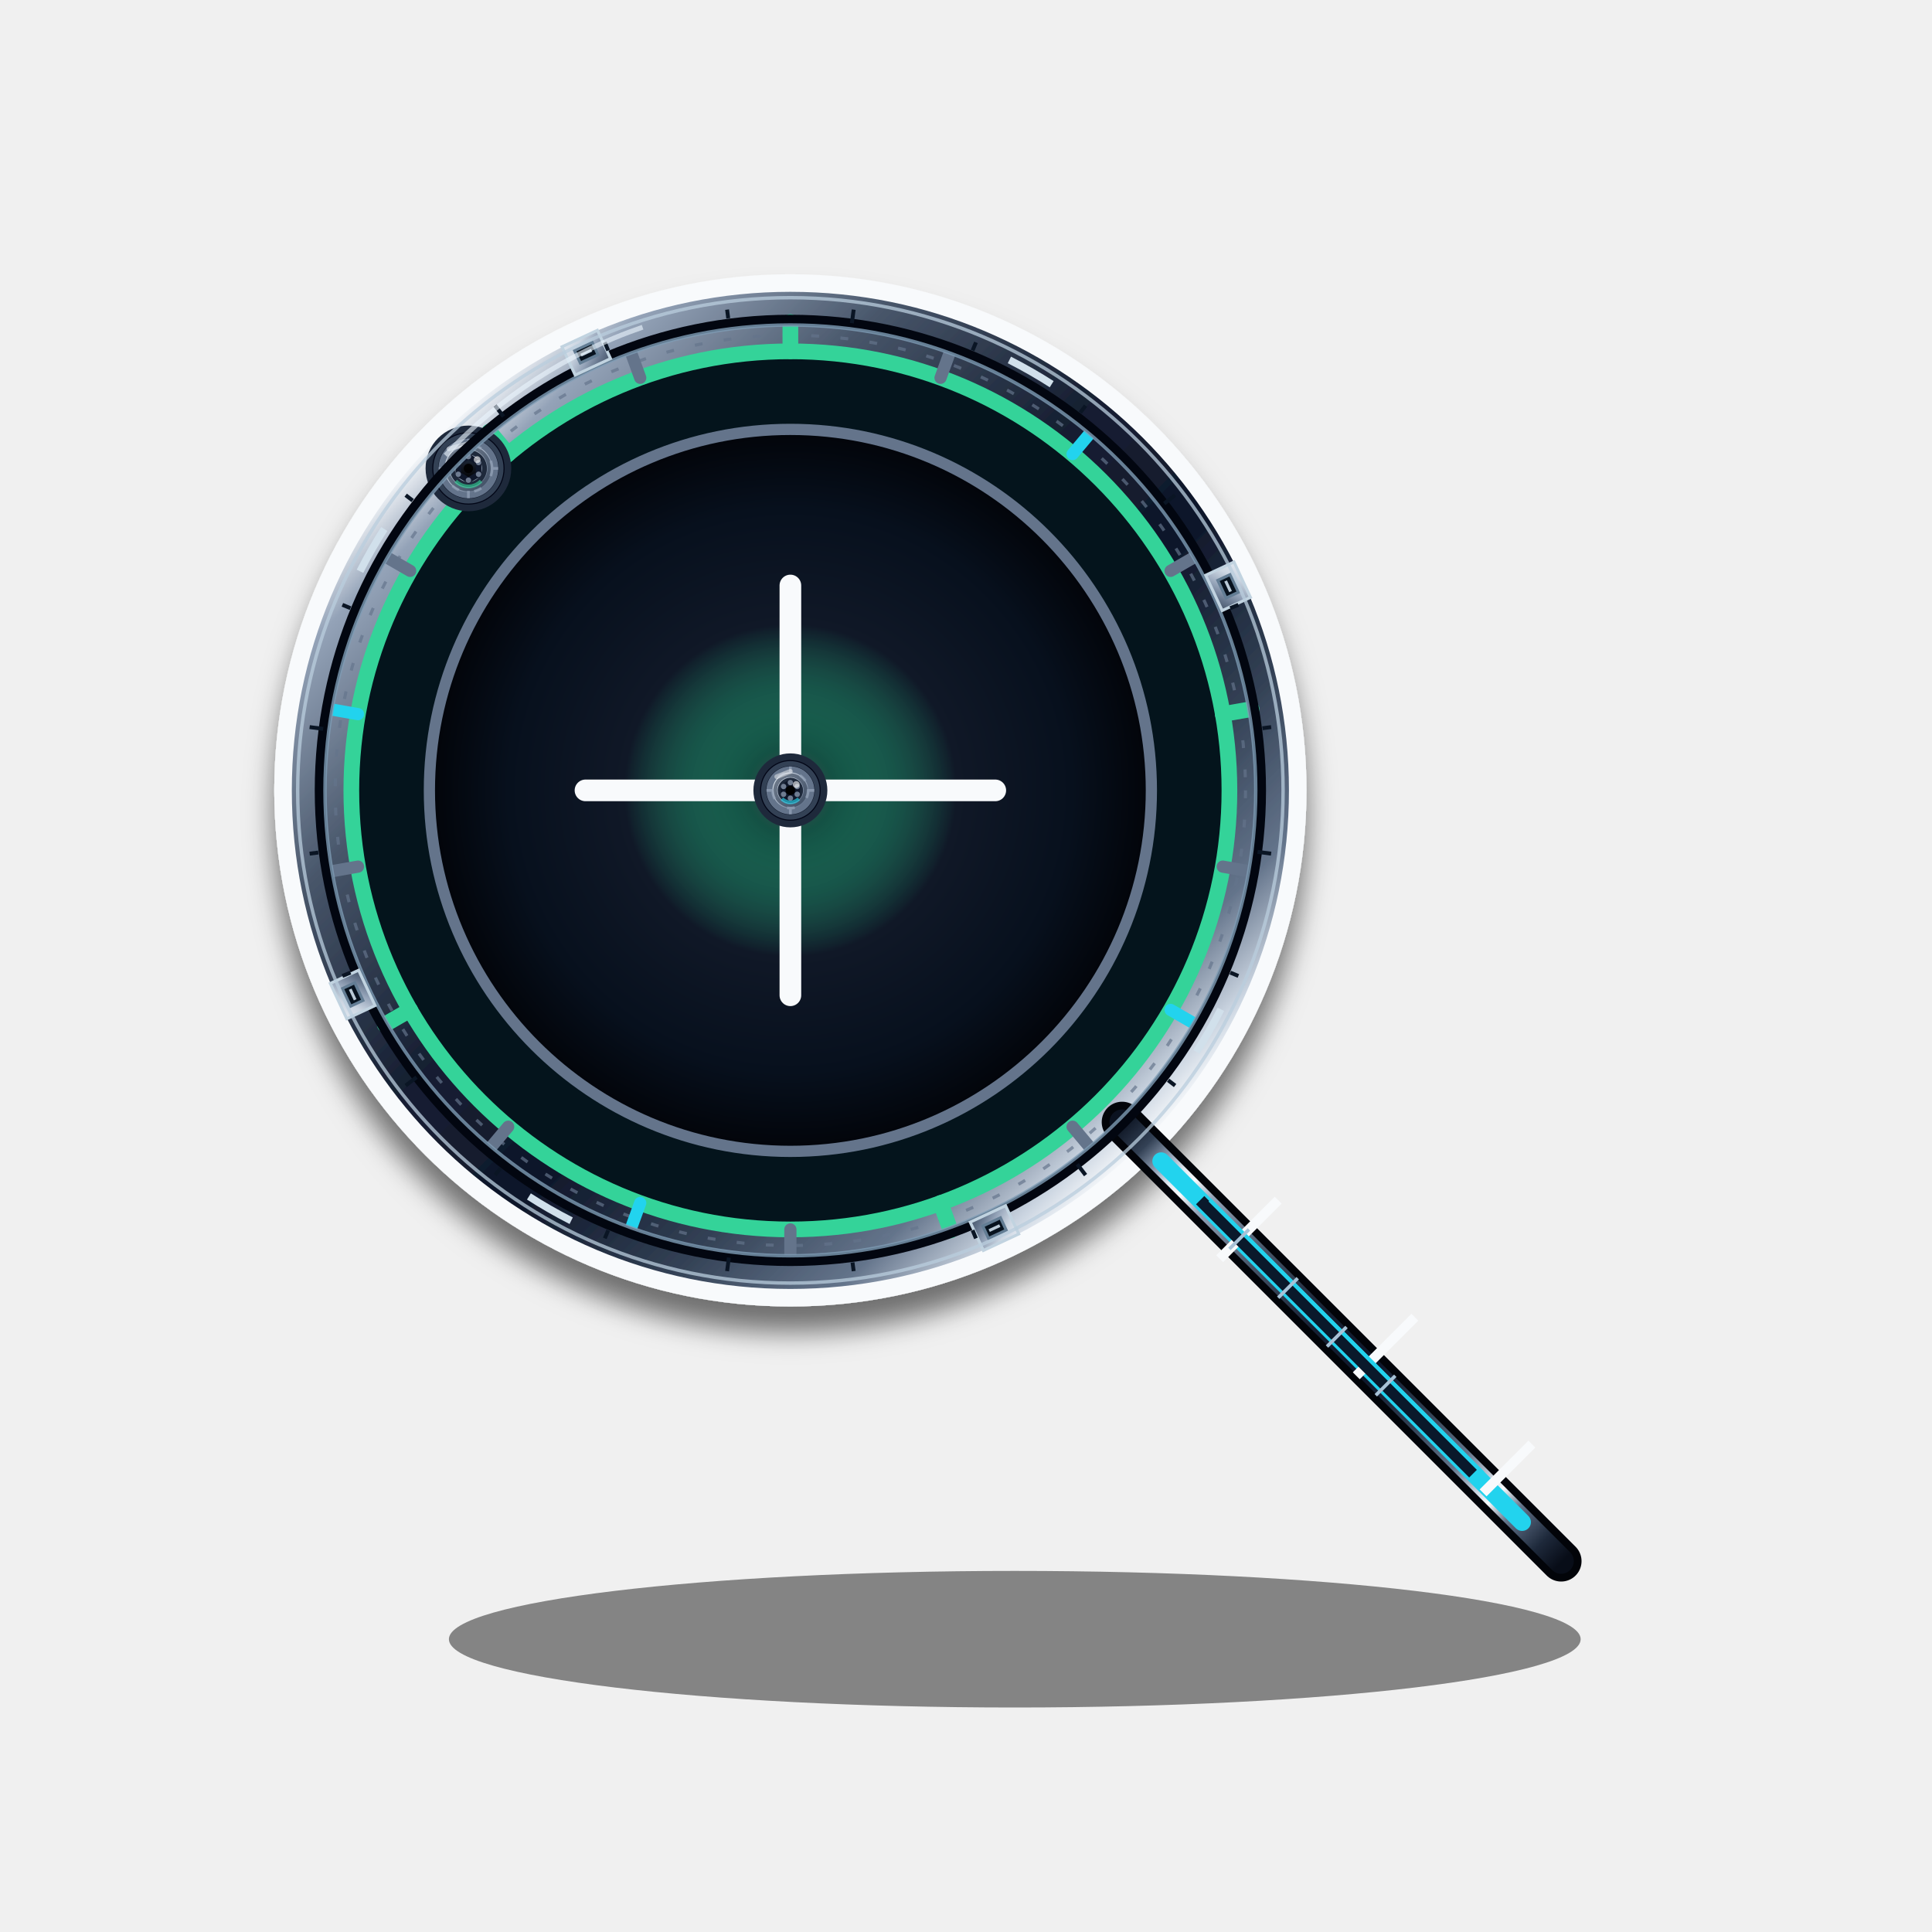
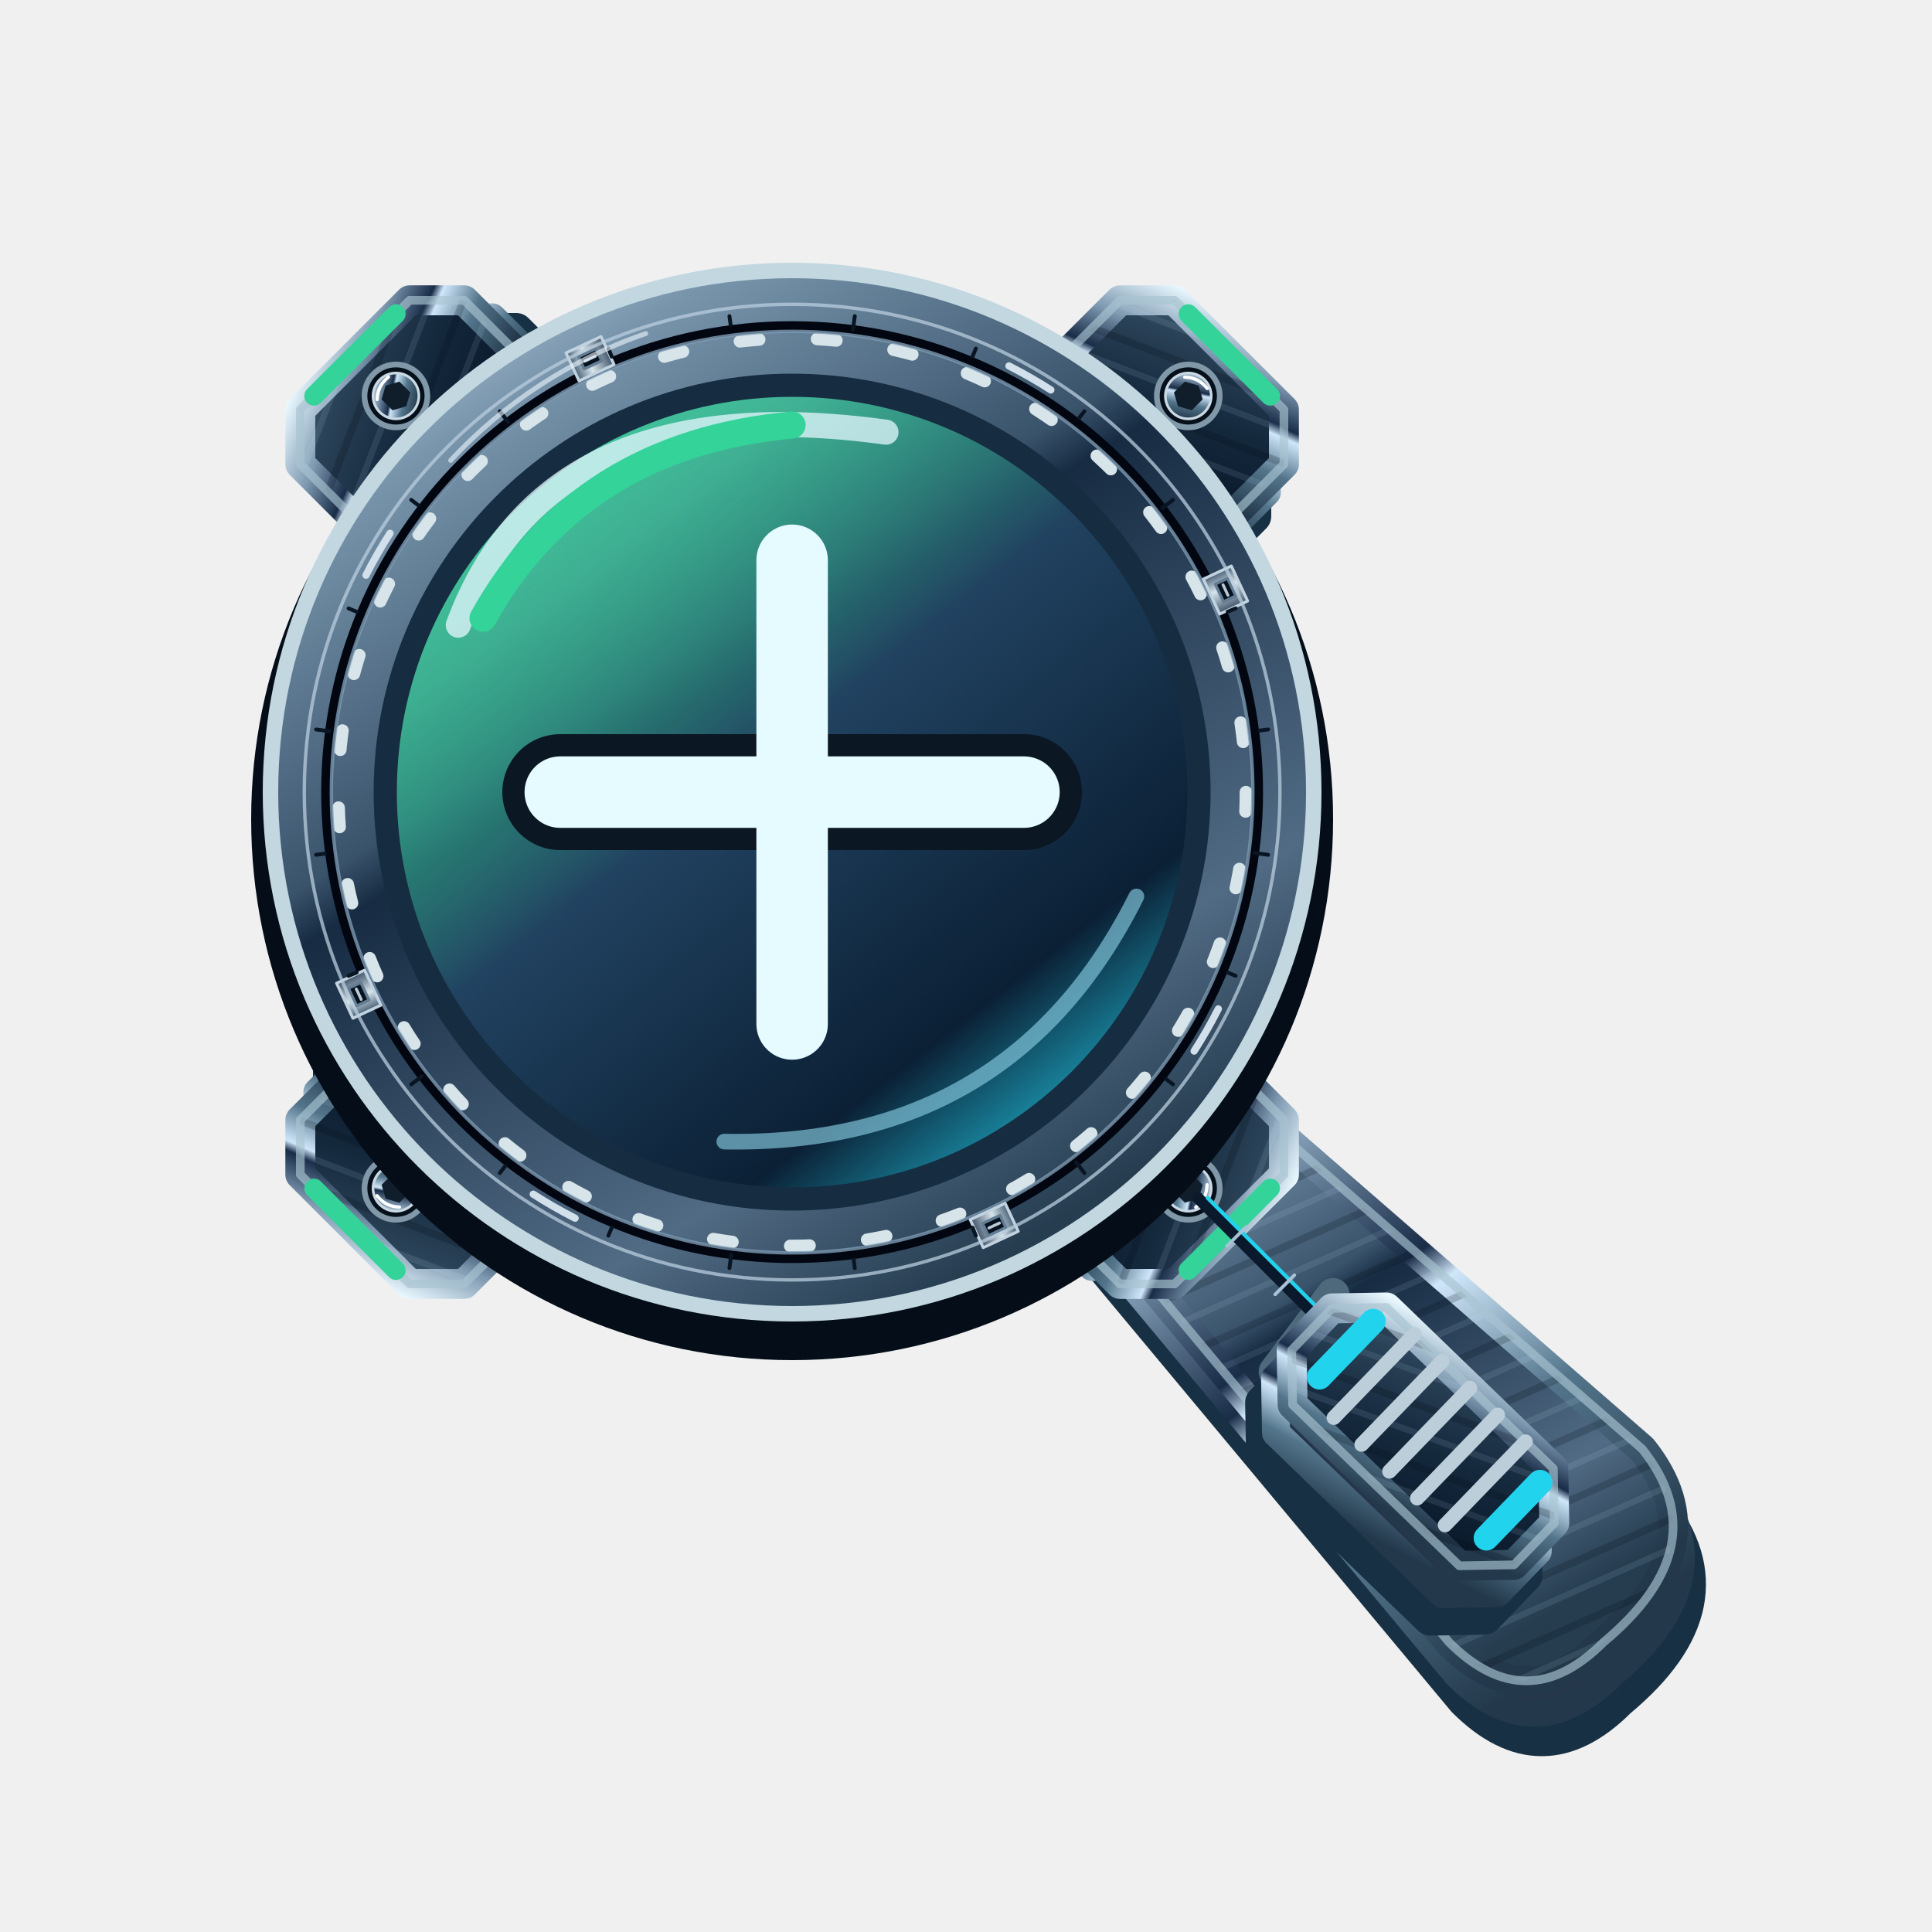
- <svg xmlns="http://www.w3.org/2000/svg" width="200" height="200" viewBox="0 0 200 200" role="img" aria-label="Acercar vista" data-icon="zoom-in" data-semantic="camera optical zoom-in" data-line-treatment="refined" data-component-refinement="precision-components-v15" data-material-finish="micro-etched-v15" data-mounting-grammar="equipment-mounted-controls-independent" data-screw-style="layered-hex-socket" shape-rendering="geometricPrecision">
-   <style>.alive{transform-box:fill-box;transform-origin:center;animation:zoom-in-alive 4.8s ease-in-out infinite}.pulse{animation:zoom-in-pulse 2.1s ease-in-out infinite}.blink{animation:zoom-in-blink 2.7s ease-in-out infinite}.orbit,.mechanical{transform-box:fill-box;transform-origin:center;animation:zoom-in-orbit 14s linear infinite}.mechanical{animation-duration:18s}.orbit.reverse{animation-direction:reverse}.flow{animation:zoom-in-flow 3s linear infinite}.scan{animation:zoom-in-scan 3.8s ease-in-out infinite}.breath{transform-box:fill-box;transform-origin:center;animation:zoom-in-breath 4.2s ease-in-out infinite}@keyframes zoom-in-alive{50%{transform:translateY(-1px)}}@keyframes zoom-in-pulse{50%{opacity:.38}}@keyframes zoom-in-blink{50%{opacity:.58}}@keyframes zoom-in-orbit{to{transform:rotate(360deg)}}@keyframes zoom-in-flow{to{stroke-dashoffset:-39}}@keyframes zoom-in-scan{0%,100%{transform:translateY(-15px);opacity:.25}50%{transform:translateY(15px);opacity:1}}@keyframes zoom-in-breath{50%{transform:scale(1.018)}}@media(prefers-reduced-motion:reduce){.alive,.pulse,.blink,.orbit,.mechanical,.flow,.scan,.breath{animation:none}}</style>
+ <svg xmlns="http://www.w3.org/2000/svg" width="200" height="200" viewBox="0 0 200 200" role="img" aria-label="Acercar vista" data-icon="zoom-in" data-semantic="camera optical zoom-in" data-visual-style="titanio-optico" data-motion="static">
  <defs>
-     <linearGradient id="metal" x1="0" y1="0" x2="1" y2="1">
-       <stop stop-color="#0b1220" />
-       <stop offset=".055" stop-color="#334155" />
-       <stop offset=".095" stop-color="#94a3b8" />
-       <stop offset=".125" stop-color="#e2e8f0" />
-       <stop offset=".15" stop-color="#f8fafc" />
-       <stop offset=".19" stop-color="#94a3b8" />
-       <stop offset=".31" stop-color="#475569" />
-       <stop offset=".45" stop-color="#172033" />
-       <stop offset=".57" stop-color="#0f172a" />
-       <stop offset=".68" stop-color="#334155" />
-       <stop offset=".77" stop-color="#64748b" />
-       <stop offset=".825" stop-color="#cbd5e1" />
-       <stop offset=".85" stop-color="#f8fafc" />
-       <stop offset=".89" stop-color="#64748b" />
-       <stop offset=".955" stop-color="#1e293b" />
-       <stop offset="1" stop-color="#080d18" />
+     <pattern id="alice-zoom-in-brushing" width="3" height="3" patternUnits="userSpaceOnUse" patternTransform="rotate(-24)">
+       <path d="M0 .4h3" stroke="#d1e6fa" opacity=".10" stroke-width=".32" />
+       <path d="M0 2h3" stroke="#020913" opacity=".20" stroke-width=".38" />
+     </pattern>
+     <linearGradient id="alice-zoom-in-bevel" x1="0" y1="0" x2=".68" y2="1">
+       <stop stop-color="#e9f8ff" />
+       <stop offset=".27" stop-color="#7d98b0" />
+       <stop offset=".48" stop-color="#192c48" />
+       <stop offset=".53" stop-color="#d0e7fa" />
+       <stop offset=".73" stop-color="#53758b" />
+       <stop offset="1" stop-color="#23384b" />
    </linearGradient>
-     <linearGradient id="dark-metal" x1="0" y1="0" x2="1" y2="1">
-       <stop stop-color="#64748b" />
-       <stop offset=".04" stop-color="#a8b5c7" />
-       <stop offset=".07" stop-color="#475569" />
-       <stop offset=".15" stop-color="#1e293b" />
-       <stop offset=".31" stop-color="#0b1424" />
-       <stop offset=".47" stop-color="#050b16" />
-       <stop offset=".59" stop-color="#111827" />
-       <stop offset=".7" stop-color="#253248" />
-       <stop offset=".79" stop-color="#475569" />
-       <stop offset=".815" stop-color="#718198" />
-       <stop offset=".84" stop-color="#334155" />
-       <stop offset=".92" stop-color="#111827" />
-       <stop offset="1" stop-color="#020617" />
+     <linearGradient id="alice-zoom-in-metal" x1="0" y1="0" x2=".62" y2="1">
+       <stop stop-color="#d9e5f0" />
+       <stop offset=".19" stop-color="#7895ac" />
+       <stop offset=".44" stop-color="#39536b" />
+       <stop offset=".48" stop-color="#172c43" />
+       <stop offset=".84" stop-color="#516b84" />
+       <stop offset="1" stop-color="#263d50" />
    </linearGradient>
-     <linearGradient id="screw-metal" x1="0" y1="0" x2="1" y2="1">
-       <stop stop-color="#e2e8f0" />
-       <stop offset=".28" stop-color="#cbd5e1" />
-       <stop offset=".58" stop-color="#94a3b8" />
-       <stop offset=".82" stop-color="#64748b" />
-       <stop offset="1" stop-color="#475569" />
+     <linearGradient id="alice-zoom-in-dark-metal" x1="0" y1="0" x2=".85" y2="1">
+       <stop stop-color="#506b80" />
+       <stop offset=".23" stop-color="#2a4257" />
+       <stop offset=".58" stop-color="#15293d" />
+       <stop offset="1" stop-color="#081728" />
    </linearGradient>
-     <linearGradient id="screw-socket" x1="0" y1="0" x2="0" y2="1">
-       <stop stop-color="#1e293b" />
-       <stop offset="1" stop-color="#000" />
+     <linearGradient id="alice-zoom-in-glass" x1=".06" y1="0" x2=".84" y2="1">
+       <stop stop-color="#34d399" />
+       <stop offset=".23" stop-color="#34d399" stop-opacity=".65" />
+       <stop offset=".48" stop-color="#214260" />
+       <stop offset=".8" stop-color="#0b2035" />
+       <stop offset="1" stop-color="#22d3ee" />
    </linearGradient>
-     <linearGradient id="accent" x1="0" y1="0" x2="1" y2="1">
-       <stop stop-color="#34d399" />
-       <stop offset=".56" stop-color="#22d3ee" />
-       <stop offset="1" stop-color="#f8fafc" />
+     <linearGradient id="alice-zoom-in-enamel" x1="0" y1="0" x2=".7" y2="1">
+       <stop stop-color="#eeffff" />
+       <stop offset=".2" stop-color="#34d399" />
+       <stop offset=".7" stop-color="#34d399" />
+       <stop offset="1" stop-color="#22d3ee" />
    </linearGradient>
-     <radialGradient id="glass">
-       <stop stop-color="#f8fafc" stop-opacity=".18" />
-       <stop offset=".12" stop-color="#34d399" stop-opacity=".32" />
-       <stop offset=".46" stop-color="#101827" />
-       <stop offset=".78" stop-color="#07101d" />
-       <stop offset="1" stop-color="#020409" />
-     </radialGradient>
-     <filter id="shadow" x="-45%" y="-45%" width="190%" height="200%">
-       <feDropShadow dx="0" dy="2.6" stdDeviation="1.45" flood-color="#000" flood-opacity=".54" />
-     </filter>
-     <filter id="soft-glow" x="-70%" y="-70%" width="240%" height="240%">
-       <feGaussianBlur stdDeviation=".42" result="blur" />
-       <feMerge>
-         <feMergeNode in="blur" />
-         <feMergeNode in="SourceGraphic" />
-       </feMerge>
-     </filter>
+     <linearGradient id="alice-zoom-in-screw-metal">
+       <stop stop-color="#4a6277" />
+       <stop offset=".43" stop-color="#d7e5eb" />
+       <stop offset="1" stop-color="#42556b" />
+     </linearGradient>
  </defs>
-   <g data-detail-scale="navigation-readable" data-detail-pass="precision-finish-v15" data-symbol="camera optical zoom-in" transform="translate(100 100) scale(1.01) translate(-100 -100)">
-     <g class="alive" data-motion="semantic-micro-motion">
-       <g data-detail="micro-surface-finish">
-         <g data-control-symbol="magnifier-plus">
-           <ellipse cx="105" cy="169" rx="58" ry="7" fill="#000" opacity=".45" />
-           <circle cx="82" cy="82" r="52" fill="url(#metal)" stroke="#f8fafc" stroke-width="1.8" filter="url(#shadow)" />
-           <circle cx="82" cy="82" r="45" fill="#04141c" stroke="#34d399" stroke-width="1.61" />
-           <circle cx="82" cy="82" r="37" fill="url(#glass)" stroke="#64748b" stroke-width="1.15" />
-           <g data-detail="calibration-ring">
-             <circle cx="82" cy="82" r="46.65" fill="none" stroke="#64748b" stroke-width=".32" stroke-dasharray=".8 2.2" opacity=".68" />
-             <path d="M82 34v3" transform="rotate(0 82 82)" stroke="#34d399" stroke-width="1.61" stroke-linecap="round" />
-             <path d="M82 34v3" transform="rotate(20 82 82)" stroke="#64748b" stroke-width="1.25" stroke-linecap="round" />
-             <path d="M82 34v3" transform="rotate(40 82 82)" stroke="#22d3ee" stroke-width="1.25" stroke-linecap="round" />
-             <path d="M82 34v3" transform="rotate(60 82 82)" stroke="#64748b" stroke-width="1.25" stroke-linecap="round" />
-             <path d="M82 34v3" transform="rotate(80 82 82)" stroke="#34d399" stroke-width="1.61" stroke-linecap="round" />
-             <path d="M82 34v3" transform="rotate(100 82 82)" stroke="#64748b" stroke-width="1.25" stroke-linecap="round" />
-             <path d="M82 34v3" transform="rotate(120 82 82)" stroke="#22d3ee" stroke-width="1.25" stroke-linecap="round" />
-             <path d="M82 34v3" transform="rotate(140 82 82)" stroke="#64748b" stroke-width="1.25" stroke-linecap="round" />
-             <path d="M82 34v3" transform="rotate(160 82 82)" stroke="#34d399" stroke-width="1.61" stroke-linecap="round" />
-             <path d="M82 34v3" transform="rotate(180 82 82)" stroke="#64748b" stroke-width="1.25" stroke-linecap="round" />
-             <path d="M82 34v3" transform="rotate(200 82 82)" stroke="#22d3ee" stroke-width="1.25" stroke-linecap="round" />
-             <path d="M82 34v3" transform="rotate(220 82 82)" stroke="#64748b" stroke-width="1.25" stroke-linecap="round" />
-             <path d="M82 34v3" transform="rotate(240 82 82)" stroke="#34d399" stroke-width="1.61" stroke-linecap="round" />
-             <path d="M82 34v3" transform="rotate(260 82 82)" stroke="#64748b" stroke-width="1.25" stroke-linecap="round" />
-             <path d="M82 34v3" transform="rotate(280 82 82)" stroke="#22d3ee" stroke-width="1.25" stroke-linecap="round" />
-             <path d="M82 34v3" transform="rotate(300 82 82)" stroke="#64748b" stroke-width="1.25" stroke-linecap="round" />
-             <path d="M82 34v3" transform="rotate(320 82 82)" stroke="#34d399" stroke-width="1.61" stroke-linecap="round" />
-             <path d="M82 34v3" transform="rotate(340 82 82)" stroke="#64748b" stroke-width="1.25" stroke-linecap="round" />
-           </g>
-           <path d="M82 61v42M61 82h42" stroke="#f8fafc" stroke-width="2.22" stroke-linecap="round" />
-           <path d="m116 116 45 45" stroke="#020409" stroke-width="4.18" stroke-linecap="round" />
-           <path d="m116 116 45 45" stroke="url(#metal)" stroke-width="2.59" stroke-linecap="round" />
-           <path d="m120 120 37 37" stroke="#22d3ee" stroke-width="1.8" stroke-linecap="round" />
-           <path d="m126 130 6-6m8 18 6-6m7 18 5-5" stroke="#f8fafc" stroke-width="1" />
-           <g transform="translate(49 49)" data-detail="hex-socket-screw">
-             <circle r="4.05" fill="#020617" stroke="#1e293b" stroke-width=".68" />
-             <circle r="3.35" fill="#0f172a" stroke="#334155" stroke-width=".5" />
-             <circle r="2.75" fill="url(#screw-metal)" stroke="#64748b" stroke-width=".62" />
-             <circle r="2.15" fill="none" stroke="#334155" stroke-width=".4" opacity=".65" />
-             <g data-detail="screw-machining-index" fill="none" stroke="#94a3b8" stroke-width=".28" opacity=".72">
-               <circle r="2.42" stroke-dasharray=".8 1.6" />
-               <path d="M0 -3.05v.75M0 3.05v-.75M-3.05 0h.75M3.05 0h-.75" />
-             </g>
-             <circle r="1.65" fill="none" stroke="#1e293b" stroke-width=".5" />
-             <polygon points="0.00,-1.21 1.04,-0.60 1.04,0.60 0.00,1.21 -1.04,0.60 -1.04,-0.60" fill="url(#screw-socket)" stroke="#0f172a" stroke-width=".58" />
-             <circle cx="0.00" cy="-1.21" r=".28" fill="#94a3b8" opacity=".72" />
-             <circle cx="1.04" cy="-0.60" r=".28" fill="#94a3b8" opacity=".72" />
-             <circle cx="1.04" cy="0.60" r=".28" fill="#94a3b8" opacity=".72" />
-             <circle cx="0.00" cy="1.21" r=".28" fill="#94a3b8" opacity=".72" />
-             <circle cx="-1.04" cy="0.60" r=".28" fill="#94a3b8" opacity=".72" />
-             <circle cx="-1.04" cy="-0.60" r=".28" fill="#94a3b8" opacity=".72" />
-             <circle r="0.48" fill="#000" opacity=".92" />
-             <path d="M-2 -2 0 -2.55" fill="none" stroke="#fff" stroke-width=".48" stroke-linecap="round" opacity=".46" />
-             <path d="M-1.296 1.296A1.8 1.8 0 0 0 1.296 1.296" fill="none" stroke="#34d399" stroke-width=".38" opacity=".62" />
-             <circle cx="0.9" cy="-0.9" r=".35" fill="#fff" opacity=".6" />
-           </g>
-           <g transform="translate(82 82)" data-detail="hex-socket-screw">
-             <circle r="3.45" fill="#020617" stroke="#1e293b" stroke-width=".68" />
-             <circle r="2.75" fill="#0f172a" stroke="#334155" stroke-width=".5" />
-             <circle r="2.15" fill="url(#screw-metal)" stroke="#64748b" stroke-width=".62" />
-             <circle r="1.55" fill="none" stroke="#334155" stroke-width=".4" opacity=".65" />
-             <g data-detail="screw-machining-index" fill="none" stroke="#94a3b8" stroke-width=".28" opacity=".72">
-               <circle r="1.82" stroke-dasharray=".8 1.6" />
-               <path d="M0 -2.45v.75M0 2.45v-.75M-2.45 0h.75M2.45 0h-.75" />
-             </g>
-             <circle r="1.05" fill="none" stroke="#1e293b" stroke-width=".5" />
-             <polygon points="0.00,-0.80 0.70,-0.40 0.70,0.40 0.00,0.80 -0.70,0.40 -0.70,-0.40" fill="url(#screw-socket)" stroke="#0f172a" stroke-width=".58" />
-             <circle cx="0.00" cy="-0.80" r=".28" fill="#94a3b8" opacity=".72" />
-             <circle cx="0.70" cy="-0.40" r=".28" fill="#94a3b8" opacity=".72" />
-             <circle cx="0.70" cy="0.40" r=".28" fill="#94a3b8" opacity=".72" />
-             <circle cx="0.00" cy="0.80" r=".28" fill="#94a3b8" opacity=".72" />
-             <circle cx="-0.70" cy="0.40" r=".28" fill="#94a3b8" opacity=".72" />
-             <circle cx="-0.70" cy="-0.40" r=".28" fill="#94a3b8" opacity=".72" />
-             <circle r="0.48" fill="#000" opacity=".92" />
-             <path d="M-1.4 -1.4 0 -1.95" fill="none" stroke="#fff" stroke-width=".48" stroke-linecap="round" opacity=".46" />
-             <path d="M-0.864 0.864A1.2 1.2 0 0 0 0.864 0.864" fill="none" stroke="#22d3ee" stroke-width=".38" opacity=".62" />
-             <circle cx="0.6" cy="-0.6" r=".35" fill="#fff" opacity=".6" />
-           </g>
+   <g transform="scale(2)" stroke-linecap="round" stroke-linejoin="round">
+     <g data-part="magnify">
+       <path d="M55 61 62 55 85 75Q89 80 83 85 79 89 75 85Z" transform="translate(.8 3)" fill="#0a1424" stroke="#173044" stroke-width="1.8" />
+       <path d="M55 61 62 55 85 75Q89 80 83 85 79 89 75 85Z" transform="translate(.4 1.65)" fill="#25364b" stroke="url(#alice-zoom-in-bevel)" stroke-width="1.45" />
+       <path d="M55 61 62 55 85 75Q89 80 83 85 79 89 75 85Z" fill="url(#alice-zoom-in-metal)" stroke="url(#alice-zoom-in-bevel)" stroke-width="1.55" />
+       <path d="M55 61 62 55 85 75Q89 80 83 85 79 89 75 85Z" fill="url(#alice-zoom-in-brushing)" stroke="#a8c3d1" stroke-opacity=".66" stroke-width=".45" />
+       <path d="M69 67l-3 4m7 0-3 4m7 0-3 4" fill="none" stroke="#4e697c" stroke-width="1.7" />
+       <g transform="translate(41 41) rotate(45)">
+         <path d="M-6 -25v-5l2-2h8l2 2v5Z" transform="translate(.8 3)" fill="#0a1424" stroke="#173044" stroke-width="1.8" />
+         <path d="M-6 -25v-5l2-2h8l2 2v5Z" transform="translate(.4 1.65)" fill="#25364b" stroke="url(#alice-zoom-in-bevel)" stroke-width="1.45" />
+         <path d="M-6 -25v-5l2-2h8l2 2v5Z" fill="url(#alice-zoom-in-dark-metal)" stroke="url(#alice-zoom-in-bevel)" stroke-width="1.55" />
+         <path d="M-6 -25v-5l2-2h8l2 2v5Z" fill="url(#alice-zoom-in-brushing)" stroke="#a8c3d1" stroke-opacity=".66" stroke-width=".45" />
+         <path d="M-3 -32h6" fill="none" stroke="#34d399" stroke-width="1" />
+         <g transform="translate(0 -29) scale(1.05)">
+           <circle r="1.55" fill="#06101b" stroke="#8198a9" stroke-width=".28" />
+           <circle r="1.13" fill="url(#alice-zoom-in-bevel)" stroke="#cad9e4" stroke-width=".13" />
+           <path d="M-.62-.38 0-.72 .62-.38 .62.38 0 .72-.62.38Z" fill="#101d2b" />
+           <path d="M-.78-.53Q-.3-1 .4-.92" stroke="white" stroke-width=".16" fill="none" />
        </g>
+       </g>
+       <g transform="translate(41 41) rotate(135)">
+         <path d="M-6 -25v-5l2-2h8l2 2v5Z" transform="translate(.8 3)" fill="#0a1424" stroke="#173044" stroke-width="1.8" />
+         <path d="M-6 -25v-5l2-2h8l2 2v5Z" transform="translate(.4 1.65)" fill="#25364b" stroke="url(#alice-zoom-in-bevel)" stroke-width="1.45" />
+         <path d="M-6 -25v-5l2-2h8l2 2v5Z" fill="url(#alice-zoom-in-dark-metal)" stroke="url(#alice-zoom-in-bevel)" stroke-width="1.55" />
+         <path d="M-6 -25v-5l2-2h8l2 2v5Z" fill="url(#alice-zoom-in-brushing)" stroke="#a8c3d1" stroke-opacity=".66" stroke-width=".45" />
+         <path d="M-3 -32h6" fill="none" stroke="#34d399" stroke-width="1" />
+         <g transform="translate(0 -29) scale(1.05)">
+           <circle r="1.55" fill="#06101b" stroke="#8198a9" stroke-width=".28" />
+           <circle r="1.13" fill="url(#alice-zoom-in-bevel)" stroke="#cad9e4" stroke-width=".13" />
+           <path d="M-.62-.38 0-.72 .62-.38 .62.38 0 .72-.62.38Z" fill="#101d2b" />
+           <path d="M-.78-.53Q-.3-1 .4-.92" stroke="white" stroke-width=".16" fill="none" />
+         </g>
+       </g>
+       <g transform="translate(41 41) rotate(225)">
+         <path d="M-6 -25v-5l2-2h8l2 2v5Z" transform="translate(.8 3)" fill="#0a1424" stroke="#173044" stroke-width="1.8" />
+         <path d="M-6 -25v-5l2-2h8l2 2v5Z" transform="translate(.4 1.65)" fill="#25364b" stroke="url(#alice-zoom-in-bevel)" stroke-width="1.45" />
+         <path d="M-6 -25v-5l2-2h8l2 2v5Z" fill="url(#alice-zoom-in-dark-metal)" stroke="url(#alice-zoom-in-bevel)" stroke-width="1.55" />
+         <path d="M-6 -25v-5l2-2h8l2 2v5Z" fill="url(#alice-zoom-in-brushing)" stroke="#a8c3d1" stroke-opacity=".66" stroke-width=".45" />
+         <path d="M-3 -32h6" fill="none" stroke="#34d399" stroke-width="1" />
+         <g transform="translate(0 -29) scale(1.05)">
+           <circle r="1.55" fill="#06101b" stroke="#8198a9" stroke-width=".28" />
+           <circle r="1.13" fill="url(#alice-zoom-in-bevel)" stroke="#cad9e4" stroke-width=".13" />
+           <path d="M-.62-.38 0-.72 .62-.38 .62.38 0 .72-.62.38Z" fill="#101d2b" />
+           <path d="M-.78-.53Q-.3-1 .4-.92" stroke="white" stroke-width=".16" fill="none" />
+         </g>
+       </g>
+       <g transform="translate(41 41) rotate(315)">
+         <path d="M-6 -25v-5l2-2h8l2 2v5Z" transform="translate(.8 3)" fill="#0a1424" stroke="#173044" stroke-width="1.8" />
+         <path d="M-6 -25v-5l2-2h8l2 2v5Z" transform="translate(.4 1.65)" fill="#25364b" stroke="url(#alice-zoom-in-bevel)" stroke-width="1.45" />
+         <path d="M-6 -25v-5l2-2h8l2 2v5Z" fill="url(#alice-zoom-in-dark-metal)" stroke="url(#alice-zoom-in-bevel)" stroke-width="1.55" />
+         <path d="M-6 -25v-5l2-2h8l2 2v5Z" fill="url(#alice-zoom-in-brushing)" stroke="#a8c3d1" stroke-opacity=".66" stroke-width=".45" />
+         <path d="M-3 -32h6" fill="none" stroke="#34d399" stroke-width="1" />
+         <g transform="translate(0 -29) scale(1.05)">
+           <circle r="1.55" fill="#06101b" stroke="#8198a9" stroke-width=".28" />
+           <circle r="1.13" fill="url(#alice-zoom-in-bevel)" stroke="#cad9e4" stroke-width=".13" />
+           <path d="M-.62-.38 0-.72 .62-.38 .62.38 0 .72-.62.38Z" fill="#101d2b" />
+           <path d="M-.78-.53Q-.3-1 .4-.92" stroke="white" stroke-width=".16" fill="none" />
+         </g>
+       </g>
+       <circle cx="41" cy="42.4" r="28" fill="#050e18" />
+       <circle cx="41" cy="41" r="27" fill="url(#alice-zoom-in-metal)" stroke="#c2d7e0" stroke-width=".8" />
+       <circle cx="41" cy="41" r="21.06" fill="url(#alice-zoom-in-glass)" stroke="#162c40" stroke-width="1.2" />
+       <path d="M23.72 32.36Q28.31 19.94 45.86 22.37" fill="none" stroke="#e4f6ff" stroke-opacity=".75" stroke-width="1.296" />
+       <path d="M37.49 59.09Q52.34 59.36 58.82 46.4" fill="none" stroke="#86cbe0" stroke-opacity=".65" stroke-width="0.81" />
+       <circle cx="41" cy="41" r="23.49" fill="none" stroke="#d7e5ea" stroke-width=".65" stroke-dasharray="1 3" />
+       <g transform="scale(.5)">
        <g data-detail="precision-control-rim" pointer-events="none" fill="none">
          <g data-detail="control-recessed-bearing">
            <circle cx="82" cy="82" r="48.2" stroke="#020610" stroke-width="1.1" />
            <circle cx="82" cy="82" r="47.7" stroke="#7e9cb5" stroke-width=".35" opacity=".8" />
            <circle cx="82" cy="82" r="49.5" stroke="#d1e0eb" stroke-width=".75" stroke-dasharray="5 72.754" transform="rotate(27 82 82)" />
          </g>
          <g data-detail="control-bearing-retainers">
            <g transform="rotate(65 82 82)">
-               <path d="M80 30.9h4v3.2h-4Z" fill="url(#screw-metal)" stroke="#c1d3e0" stroke-width=".3" />
+               <path d="M80 30.9h4v3.2h-4Z" fill="url(#alice-zoom-in-screw-metal)" stroke="#c1d3e0" stroke-width=".3" />
              <path d="M81 31.8h2v1.4h-2Z" fill="#07121e" stroke="#637d94" stroke-width=".3" />
              <path d="M81.4 32.5h1.2" stroke="#bacad7" stroke-width=".3" />
            </g>
            <g transform="rotate(155 82 82)">
-               <path d="M80 30.9h4v3.2h-4Z" fill="url(#screw-metal)" stroke="#c1d3e0" stroke-width=".3" />
+               <path d="M80 30.9h4v3.2h-4Z" fill="url(#alice-zoom-in-screw-metal)" stroke="#c1d3e0" stroke-width=".3" />
              <path d="M81 31.8h2v1.4h-2Z" fill="#07121e" stroke="#637d94" stroke-width=".3" />
              <path d="M81.4 32.5h1.2" stroke="#bacad7" stroke-width=".3" />
            </g>
            <g transform="rotate(245 82 82)">
-               <path d="M80 30.9h4v3.2h-4Z" fill="url(#screw-metal)" stroke="#c1d3e0" stroke-width=".3" />
+               <path d="M80 30.9h4v3.2h-4Z" fill="url(#alice-zoom-in-screw-metal)" stroke="#c1d3e0" stroke-width=".3" />
              <path d="M81 31.8h2v1.4h-2Z" fill="#07121e" stroke="#637d94" stroke-width=".3" />
              <path d="M81.4 32.5h1.2" stroke="#bacad7" stroke-width=".3" />
            </g>
            <g transform="rotate(335 82 82)">
-               <path d="M80 30.9h4v3.2h-4Z" fill="url(#screw-metal)" stroke="#c1d3e0" stroke-width=".3" />
+               <path d="M80 30.9h4v3.2h-4Z" fill="url(#alice-zoom-in-screw-metal)" stroke="#c1d3e0" stroke-width=".3" />
              <path d="M81 31.8h2v1.4h-2Z" fill="#07121e" stroke="#637d94" stroke-width=".3" />
              <path d="M81.4 32.5h1.2" stroke="#bacad7" stroke-width=".3" />
            </g>
          </g>
          <circle cx="82" cy="82" r="50.5" stroke="#bacddd" stroke-width=".35" opacity=".75" />
          <path d="M82 32.3v1.4" transform="rotate(7.5 82 82)" stroke="#0a1524" stroke-width=".4" />
          <path d="M82 32.3v0.9" transform="rotate(22.5 82 82)" stroke="#0a1524" stroke-width=".4" />
          <path d="M82 32.3v0.9" transform="rotate(37.5 82 82)" stroke="#0a1524" stroke-width=".4" />
          <path d="M82 32.3v1.4" transform="rotate(52.5 82 82)" stroke="#0a1524" stroke-width=".4" />
          <path d="M82 32.3v0.9" transform="rotate(67.5 82 82)" stroke="#0a1524" stroke-width=".4" />
          <path d="M82 32.3v0.9" transform="rotate(82.5 82 82)" stroke="#0a1524" stroke-width=".4" />
          <path d="M82 32.3v1.4" transform="rotate(97.5 82 82)" stroke="#0a1524" stroke-width=".4" />
          <path d="M82 32.3v0.9" transform="rotate(112.5 82 82)" stroke="#0a1524" stroke-width=".4" />
          <path d="M82 32.3v0.9" transform="rotate(127.5 82 82)" stroke="#0a1524" stroke-width=".4" />
          <path d="M82 32.3v1.4" transform="rotate(142.5 82 82)" stroke="#0a1524" stroke-width=".4" />
          <path d="M82 32.3v0.9" transform="rotate(157.5 82 82)" stroke="#0a1524" stroke-width=".4" />
          <path d="M82 32.3v0.9" transform="rotate(172.5 82 82)" stroke="#0a1524" stroke-width=".4" />
          <path d="M82 32.3v1.4" transform="rotate(187.5 82 82)" stroke="#0a1524" stroke-width=".4" />
          <path d="M82 32.3v0.9" transform="rotate(202.5 82 82)" stroke="#0a1524" stroke-width=".4" />
          <path d="M82 32.3v0.9" transform="rotate(217.5 82 82)" stroke="#0a1524" stroke-width=".4" />
          <path d="M82 32.3v1.4" transform="rotate(232.5 82 82)" stroke="#0a1524" stroke-width=".4" />
          <path d="M82 32.3v0.9" transform="rotate(247.5 82 82)" stroke="#0a1524" stroke-width=".4" />
          <path d="M82 32.3v0.9" transform="rotate(262.5 82 82)" stroke="#0a1524" stroke-width=".4" />
          <path d="M82 32.3v1.4" transform="rotate(277.5 82 82)" stroke="#0a1524" stroke-width=".4" />
          <path d="M82 32.3v0.9" transform="rotate(292.5 82 82)" stroke="#0a1524" stroke-width=".4" />
          <path d="M82 32.3v0.9" transform="rotate(307.5 82 82)" stroke="#0a1524" stroke-width=".4" />
          <path d="M82 32.3v1.4" transform="rotate(322.5 82 82)" stroke="#0a1524" stroke-width=".4" />
          <path d="M82 32.3v0.9" transform="rotate(337.5 82 82)" stroke="#0a1524" stroke-width=".4" />
          <path d="M82 32.3v0.9" transform="rotate(352.5 82 82)" stroke="#0a1524" stroke-width=".4" />
          <path d="M46.65 47.66A49.5 49.5 0 0 1 66.85 34.53" stroke="#edf7ff" stroke-width=".5" opacity=".6" />
          <g data-detail="optical-handle-grip">
            <path d="m124 124 28 28" stroke="#0a192b" stroke-width="1.2" />
            <path d="m125 124 28 28" stroke="#22d3ee" stroke-width=".4" />
            <path d="m129 127 -2 2" stroke="#a8c2d7" stroke-width=".35" />
            <path d="m134 132 -2 2" stroke="#a8c2d7" stroke-width=".35" />
            <path d="m139 137 -2 2" stroke="#a8c2d7" stroke-width=".35" />
            <path d="m144 142 -2 2" stroke="#a8c2d7" stroke-width=".35" />
          </g>
        </g>
      </g>
+       <path d="M29 41H53" fill="none" stroke="#0b1723" stroke-width="6" />
+       <path d="M29 41H53" fill="none" stroke="#e5fbff" stroke-width="3.7" />
+       <path d="M41 29V53" fill="none" stroke="#e5fbff" stroke-width="3.7" />
+       <path d="M25 32q5-9 16-10" fill="none" stroke="#34d399" stroke-width="1.4" />
+       <g transform="translate(74 74) rotate(44)">
+         <path d="M-6-3h12l2 2v3l-2 2H-6l-2-2v-3Z" transform="translate(.8 3)" fill="#0a1424" stroke="#173044" stroke-width="1.8" />
+         <path d="M-6-3h12l2 2v3l-2 2H-6l-2-2v-3Z" transform="translate(.4 1.65)" fill="#25364b" stroke="url(#alice-zoom-in-bevel)" stroke-width="1.45" />
+         <path d="M-6-3h12l2 2v3l-2 2H-6l-2-2v-3Z" fill="url(#alice-zoom-in-dark-metal)" stroke="url(#alice-zoom-in-bevel)" stroke-width="1.55" />
+         <path d="M-6-3h12l2 2v3l-2 2H-6l-2-2v-3Z" fill="url(#alice-zoom-in-brushing)" stroke="#a8c3d1" stroke-opacity=".66" stroke-width=".45" />
+         <path d="M-4-3v6m2-6v6m2-6v6m2-6v6m2-6v6" fill="none" stroke="#bcced9" stroke-width="0.75" />
+         <path d="M-6-2v4m12-4v4" fill="none" stroke="#22d3ee" stroke-width="1.3" />
+       </g>
    </g>
  </g>
</svg>
